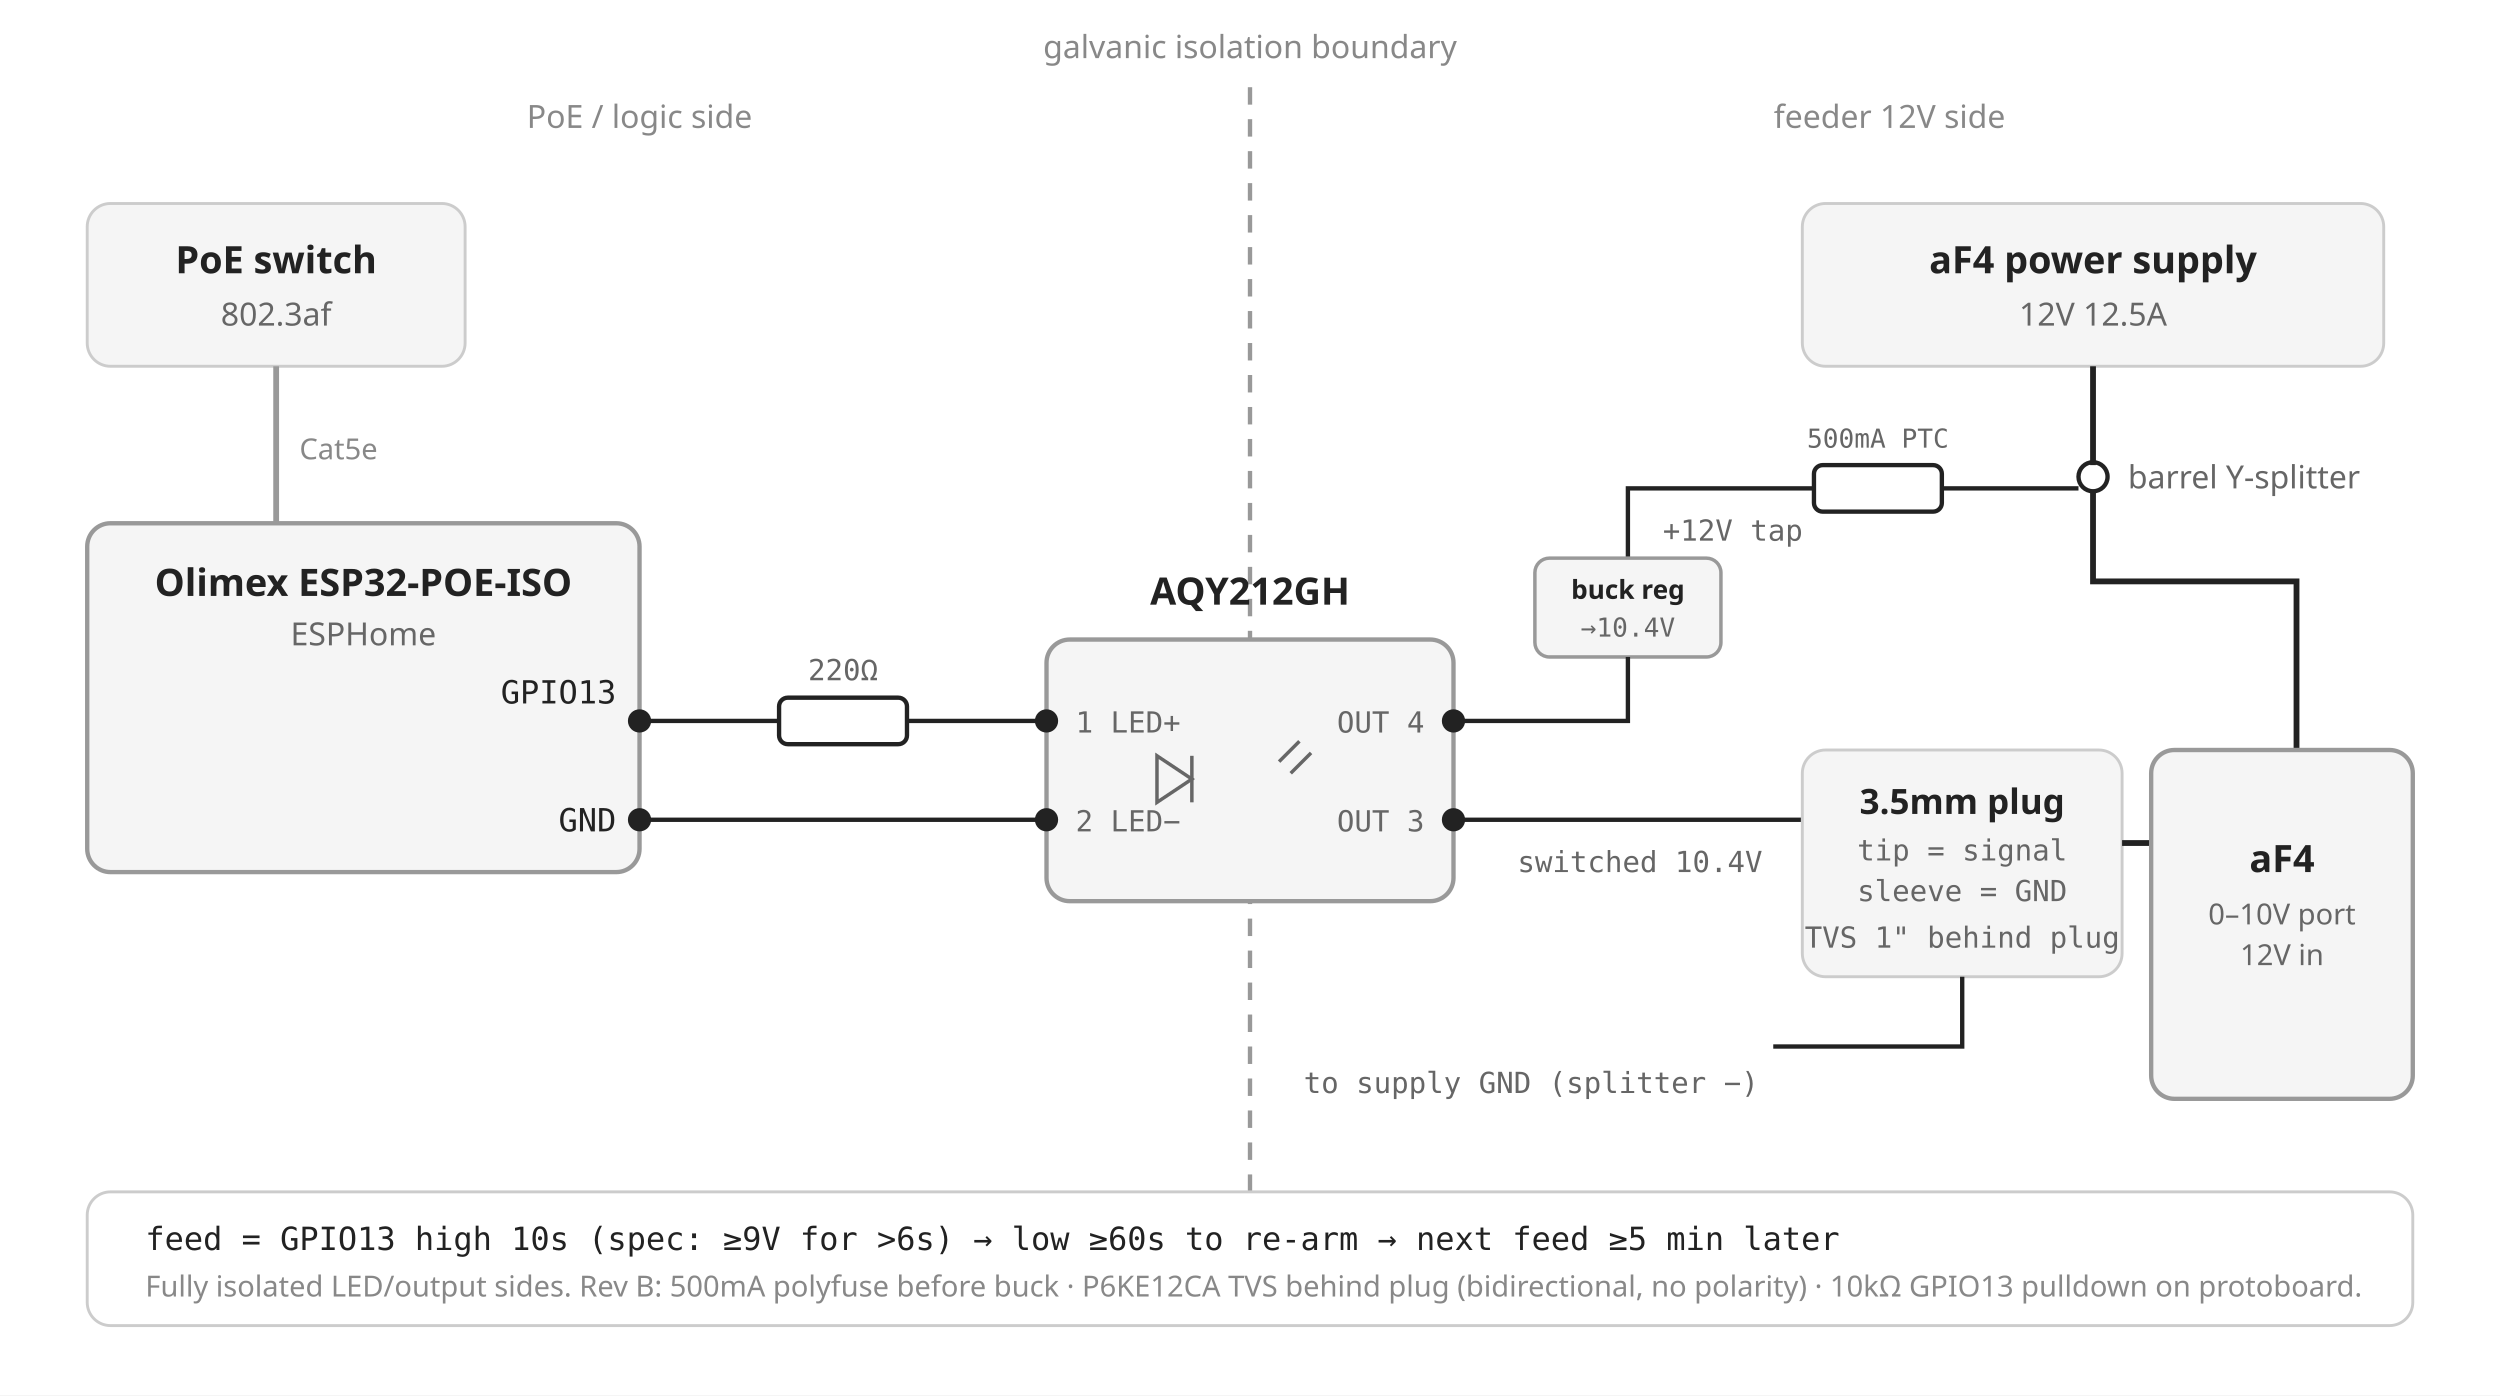
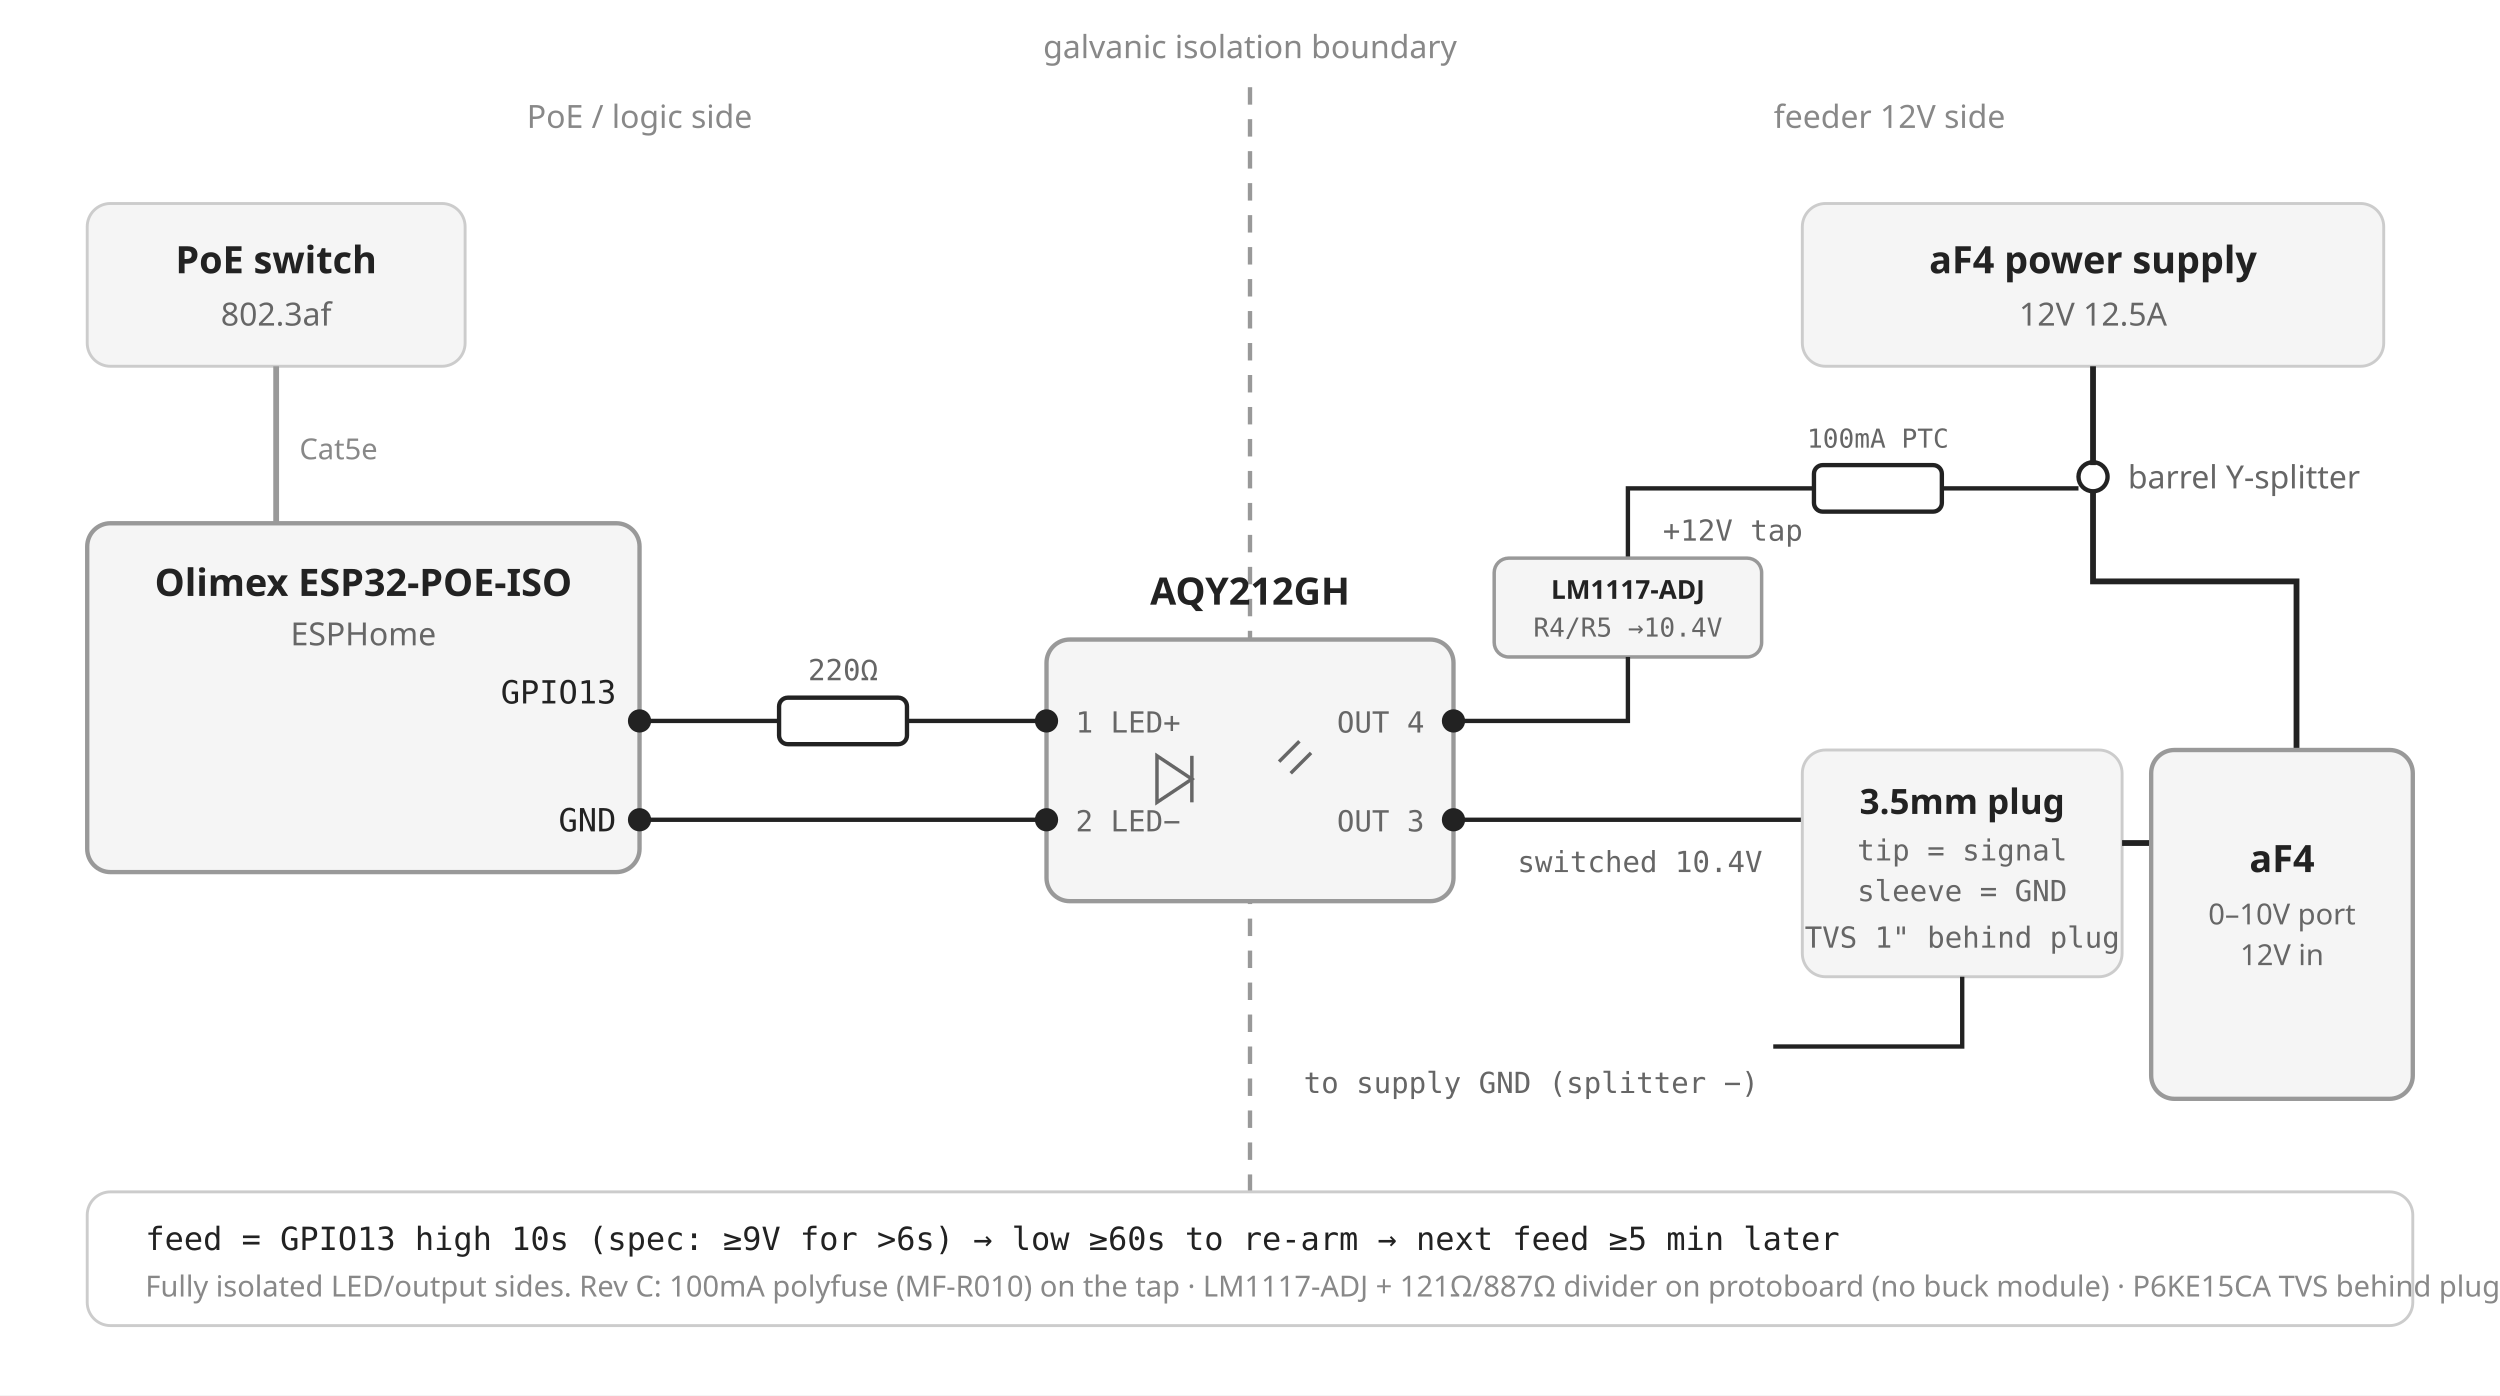
<svg xmlns="http://www.w3.org/2000/svg" viewBox="0 0 860 480" role="img" font-family="sans-serif">
  <rect x="0" y="0" width="860" height="480" fill="#ffffff" />
  <line x1="430" y1="30" x2="430" y2="410" stroke="#999" stroke-width="1.5" stroke-dasharray="6 5" />
  <text x="430" y="20" text-anchor="middle" font-size="11" fill="#888">galvanic isolation boundary</text>
  <text x="220" y="44" text-anchor="middle" font-size="11" fill="#888">PoE / logic side</text>
  <text x="650" y="44" text-anchor="middle" font-size="11" fill="#888">feeder 12V side</text>
  <rect x="30" y="70" width="130" height="56" rx="8" fill="#f5f5f5" stroke="#ccc" />
  <text x="95" y="94" text-anchor="middle" font-size="13" font-weight="600" fill="#222">PoE switch</text>
  <text x="95" y="112" text-anchor="middle" font-size="11" fill="#666">802.3af</text>
  <line x1="95" y1="126" x2="95" y2="180" stroke="#999" stroke-width="2" />
  <text x="103" y="158" font-size="10" fill="#888">Cat5e</text>
  <rect x="30" y="180" width="190" height="120" rx="8" fill="#f5f5f5" stroke="#999" stroke-width="1.5" />
  <text x="125" y="205" text-anchor="middle" font-size="13" font-weight="600" fill="#222">Olimex ESP32-POE-ISO</text>
  <text x="125" y="222" text-anchor="middle" font-size="11" fill="#666">ESPHome</text>
  <circle cx="220" cy="248" r="4" fill="#222" />
  <text x="212" y="242" text-anchor="end" font-size="11" font-family="monospace" fill="#222">GPIO13</text>
  <circle cx="220" cy="282" r="4" fill="#222" />
  <text x="212" y="286" text-anchor="end" font-size="11" font-family="monospace" fill="#222">GND</text>
  <line x1="220" y1="248" x2="268" y2="248" stroke="#222" stroke-width="1.5" />
  <rect x="268" y="240" width="44" height="16" rx="3" fill="none" stroke="#222" stroke-width="1.5" />
  <text x="290" y="234" text-anchor="middle" font-size="10" font-family="monospace" fill="#666">220Ω</text>
  <line x1="312" y1="248" x2="360" y2="248" stroke="#222" stroke-width="1.5" />
  <line x1="220" y1="282" x2="360" y2="282" stroke="#222" stroke-width="1.5" />
  <rect x="360" y="220" width="140" height="90" rx="8" fill="#f5f5f5" stroke="#999" stroke-width="1.5" />
  <text x="430" y="208" text-anchor="middle" font-size="13" font-weight="600" fill="#222">AQY212GH</text>
  <circle cx="360" cy="248" r="4" fill="#222" />
  <text x="370" y="252" font-size="10" font-family="monospace" fill="#666">1 LED+</text>
  <circle cx="360" cy="282" r="4" fill="#222" />
  <text x="370" y="286" font-size="10" font-family="monospace" fill="#666">2 LED−</text>
  <circle cx="500" cy="248" r="4" fill="#222" />
  <text x="490" y="252" text-anchor="end" font-size="10" font-family="monospace" fill="#666">OUT 4</text>
  <circle cx="500" cy="282" r="4" fill="#222" />
  <text x="490" y="286" text-anchor="end" font-size="10" font-family="monospace" fill="#666">OUT 3</text>
  <path d="M 398 260 l 12 8 l -12 8 z" fill="none" stroke="#666" stroke-width="1.2" />
  <line x1="410" y1="260" x2="410" y2="276" stroke="#666" stroke-width="1.2" />
  <path d="M 440 262 l 7 -7 M 444 266 l 7 -7" stroke="#666" stroke-width="1.2" fill="none" />
  <rect x="620" y="70" width="200" height="56" rx="8" fill="#f5f5f5" stroke="#ccc" />
  <text x="720" y="94" text-anchor="middle" font-size="13" font-weight="600" fill="#222">aF4 power supply</text>
  <text x="720" y="112" text-anchor="middle" font-size="11" fill="#666">12V 12.5A</text>
  <line x1="720" y1="126" x2="720" y2="160" stroke="#222" stroke-width="2" />
  <circle cx="720" cy="164" r="5" fill="none" stroke="#222" stroke-width="1.5" />
  <text x="732" y="168" font-size="11" fill="#666">barrel Y-splitter</text>
  <path d="M 720 169 L 720 200 L 790 200 L 790 340" fill="none" stroke="#222" stroke-width="2" />
  <text x="798" y="270" font-size="10" fill="#888">12V to</text>
  <text x="798" y="283" font-size="10" fill="#888">feeder</text>
  <path d="M 715 168 L 668 168" fill="none" stroke="#222" stroke-width="1.5" />
  <rect x="624" y="160" width="44" height="16" rx="3" fill="none" stroke="#222" stroke-width="1.5" />
-   <text x="646" y="154" text-anchor="middle" font-size="9" font-family="monospace" fill="#666">500mA PTC</text>
+   <text x="646" y="154" text-anchor="middle" font-size="9" font-family="monospace" fill="#666">100mA PTC</text>
  <path d="M 624 168 L 560 168 L 560 192" fill="none" stroke="#222" stroke-width="1.5" />
  <text x="572" y="186" font-size="10" font-family="monospace" fill="#666">+12V tap</text>
-   <rect x="528" y="192" width="64" height="34" rx="5" fill="#f5f5f5" stroke="#999" stroke-width="1.2" />
-   <text x="560" y="206" text-anchor="middle" font-size="9" font-weight="600" fill="#222">buck reg</text>
-   <text x="560" y="219" text-anchor="middle" font-size="9" font-family="monospace" fill="#666">→10.4V</text>
+   <rect x="514" y="192" width="92" height="34" rx="5" fill="#f5f5f5" stroke="#999" stroke-width="1.2" />
+   <text x="560" y="206" text-anchor="middle" font-size="9" font-weight="600" fill="#222">LM1117-ADJ</text>
+   <text x="560" y="219" text-anchor="middle" font-size="9" font-family="monospace" fill="#666">R4/R5 →10.4V</text>
  <path d="M 560 226 L 560 248 L 500 248" fill="none" stroke="#222" stroke-width="1.5" />
  <line x1="500" y1="282" x2="620" y2="282" stroke="#222" stroke-width="1.5" />
  <text x="522" y="300" font-size="10" font-family="monospace" fill="#666">switched 10.4V</text>
  <rect x="620" y="258" width="110" height="78" rx="8" fill="#f5f5f5" stroke="#ccc" />
  <text x="675" y="280" text-anchor="middle" font-size="12" font-weight="600" fill="#222">3.5mm plug</text>
  <text x="675" y="296" text-anchor="middle" font-size="10" font-family="monospace" fill="#666">tip = signal</text>
  <text x="675" y="310" text-anchor="middle" font-size="10" font-family="monospace" fill="#666">sleeve = GND</text>
  <text x="675" y="326" text-anchor="middle" font-size="10" font-family="monospace" fill="#666">TVS 1" behind plug</text>
  <path d="M 675 336 L 675 360 L 610 360" fill="none" stroke="#222" stroke-width="1.5" />
  <text x="605" y="376" font-size="10" font-family="monospace" fill="#666" text-anchor="end">to supply GND (splitter −)</text>
  <line x1="730" y1="290" x2="740" y2="290" stroke="#222" stroke-width="2" />
  <rect x="740" y="258" width="90" height="120" rx="8" fill="#f5f5f5" stroke="#999" stroke-width="1.5" />
  <text x="785" y="300" text-anchor="middle" font-size="13" font-weight="600" fill="#222">aF4</text>
  <text x="785" y="318" text-anchor="middle" font-size="10" fill="#666">0–10V port</text>
  <text x="785" y="332" text-anchor="middle" font-size="10" fill="#666">12V in</text>
  <rect x="30" y="410" width="800" height="46" rx="8" fill="none" stroke="#ccc" />
  <text x="50" y="430" font-size="11" font-family="monospace" fill="#222">feed = GPIO13 high 10s (spec: ≥9V for &gt;6s) → low ≥60s to re-arm → next feed ≥5 min later</text>
-   <text x="50" y="446" font-size="10" fill="#888">Fully isolated LED/output sides. Rev B: 500mA polyfuse before buck · P6KE12CA TVS behind plug (bidirectional, no polarity) · 10kΩ GPIO13 pulldown on protoboard.</text>
+   <text x="50" y="446" font-size="10" fill="#888">Fully isolated LED/output sides. Rev C: 100mA polyfuse (MF-R010) on the tap · LM1117-ADJ + 121Ω/887Ω divider on protoboard (no buck module) · P6KE15CA TVS behind plug (bidirectional) · 10kΩ GPIO13 pulldown.</text>
</svg>
